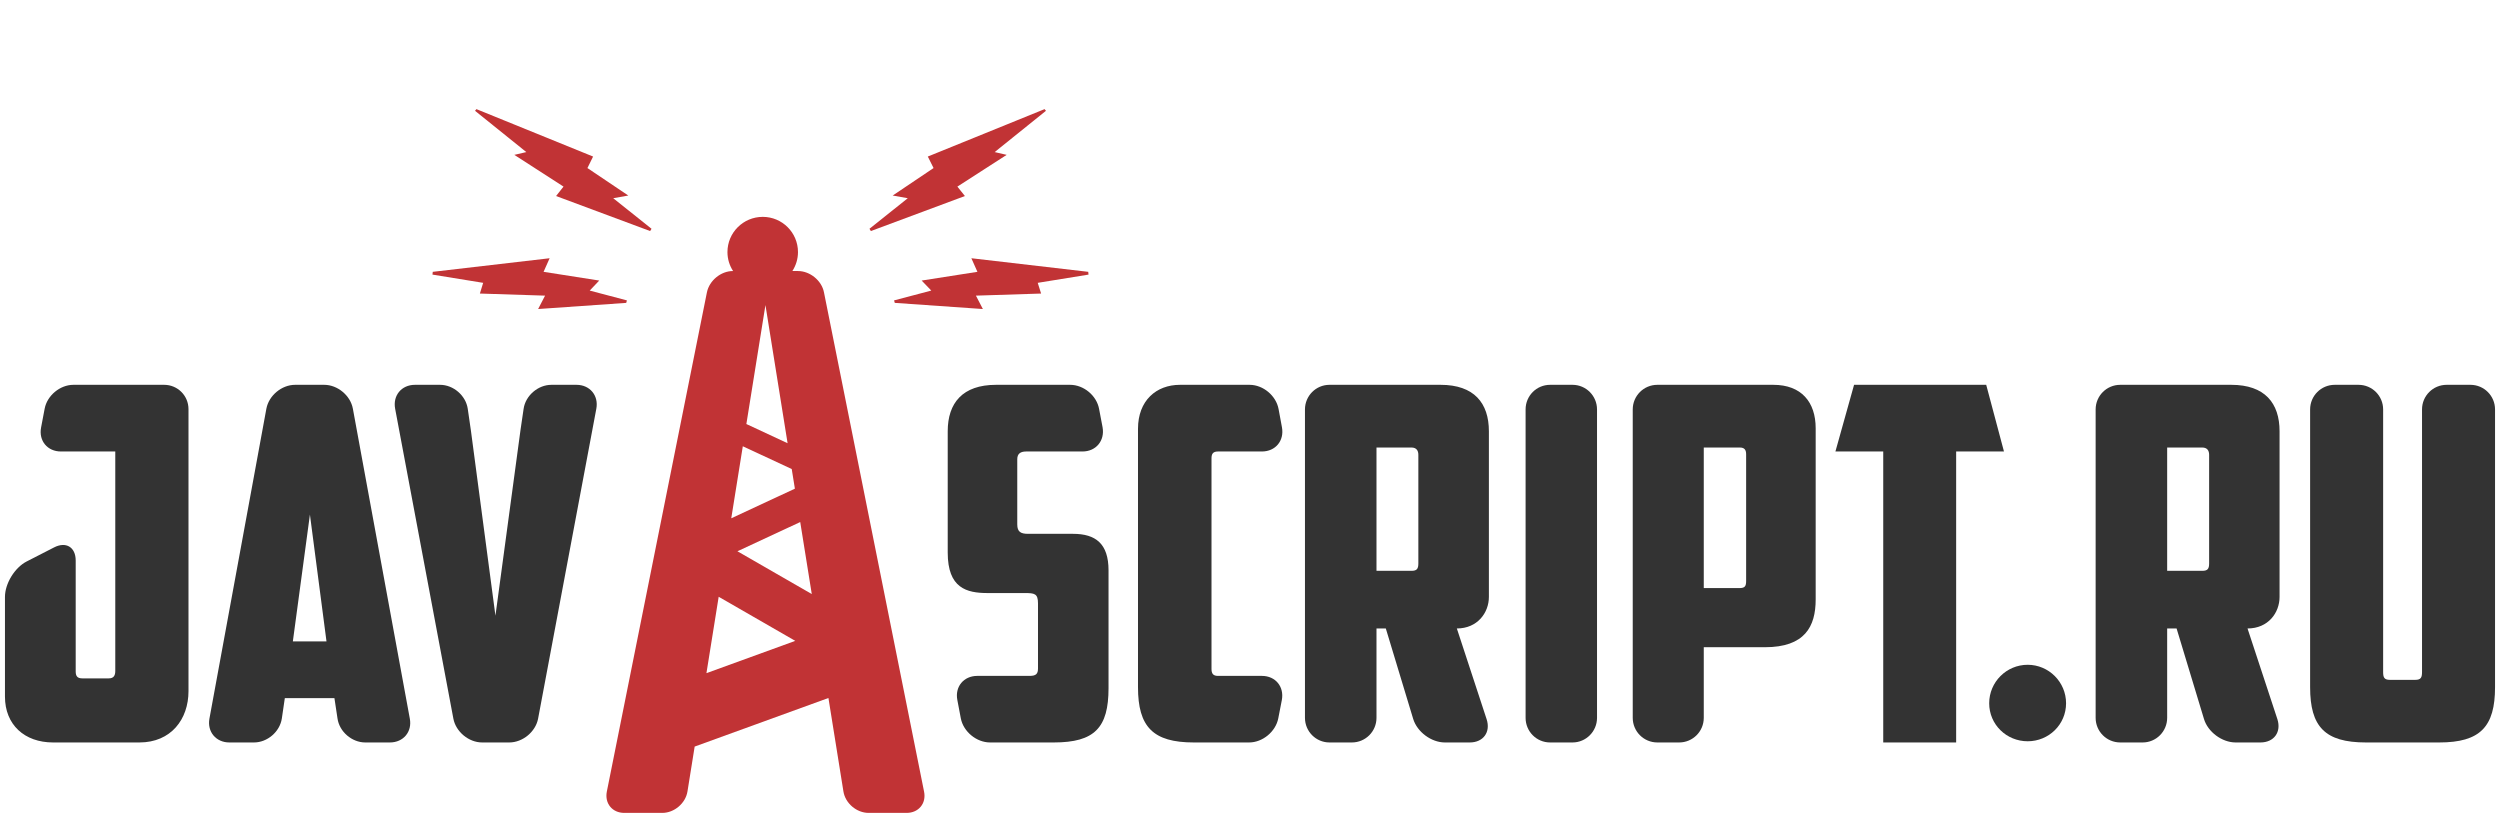
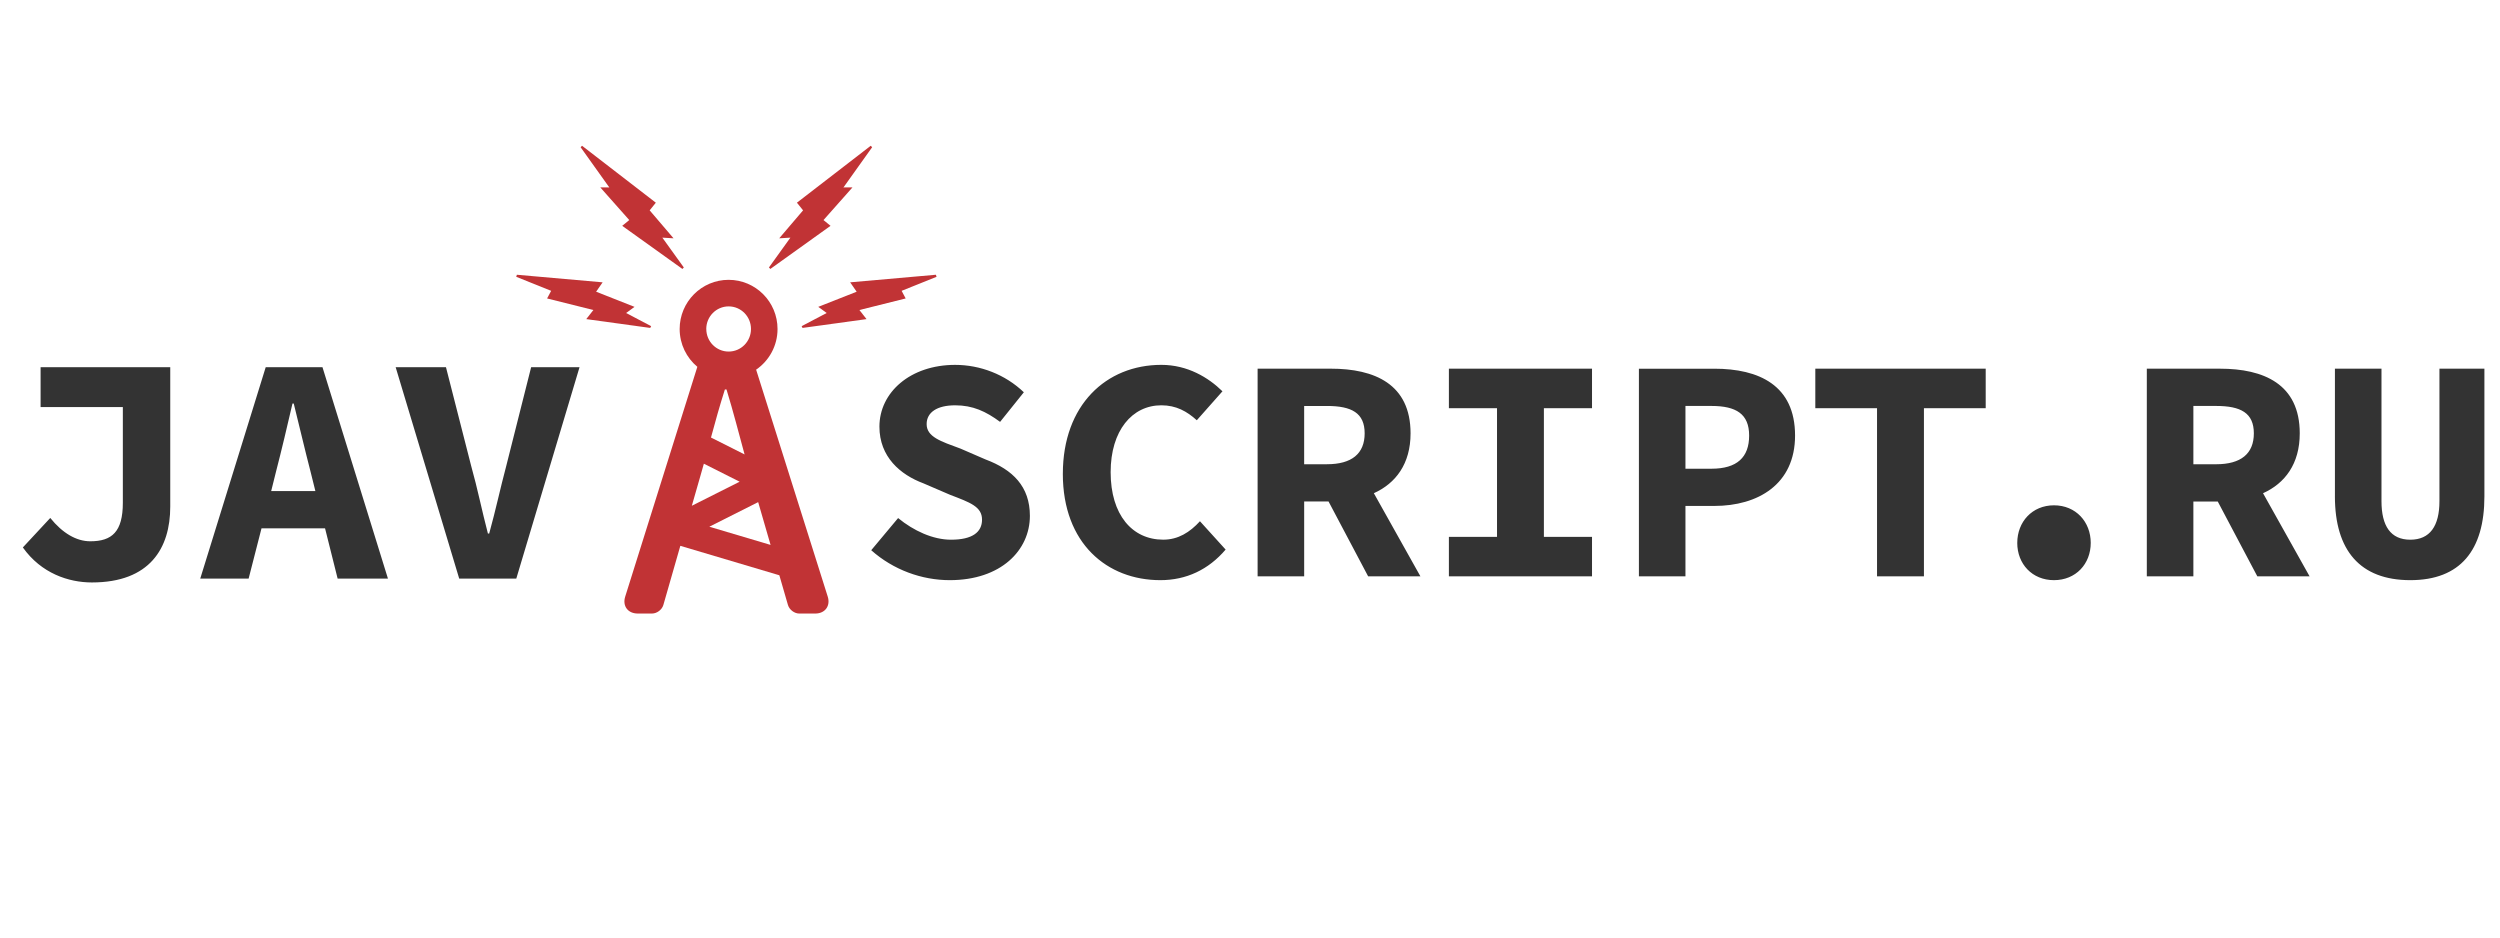
- <svg xmlns="http://www.w3.org/2000/svg" xmlns:xlink="http://www.w3.org/1999/xlink" width="252px" height="82px" viewBox="0 0 252 82" version="1.1">
+ <svg xmlns="http://www.w3.org/2000/svg" xmlns:xlink="http://www.w3.org/1999/xlink" width="160" height="60" viewBox="0 0 160 60">
  <style>
        a {
            cursor: pointer;
        }
    </style>
-   <defs />
  <a xlink:href="/" target="_top">
-     <g id="Other" stroke="none" stroke-width="1" fill="none" fill-rule="evenodd">
-       <g id="Logo" transform="translate(-86, -30)">
-         <g id="Group" transform="translate(86, 31)">
-           <path d="M93.147,78.8 L83.057,28.47 C82.827,27.28 81.647,26.32 80.437,26.32 L79.871,26.32 C80.225,25.768 80.437,25.115 80.437,24.41 C80.437,22.45 78.847,20.86 76.887,20.86 C74.917,20.86 73.327,22.45 73.327,24.41 C73.327,25.115 73.538,25.768 73.893,26.32 L73.877,26.32 C72.667,26.32 71.497,27.28 71.257,28.47 L61.167,78.8 C60.937,79.98 61.717,80.94 62.927,80.94 L66.757,80.94 C67.967,80.94 69.107,79.97 69.297,78.78 L70.022,74.255 L83.506,69.358 L85.017,78.78 C85.207,79.97 86.347,80.94 87.557,80.94 L91.387,80.94 C92.597,80.94 93.387,79.98 93.147,78.8 L93.147,78.8 Z M80.124,48.258 L73.711,51.243 L74.875,43.984 L79.807,46.279 L80.124,48.258 L80.124,48.258 Z M77.157,29.751 L79.389,43.677 L75.234,41.743 L77.157,29.751 L77.157,29.751 Z M71.209,66.855 L72.443,59.155 L80.163,63.6 L71.209,66.855 L71.209,66.855 Z M74.333,54.567 L80.663,51.622 L81.827,58.882 L74.333,54.567 L74.333,54.567 Z" id="Lighthouse" fill="#C13335" />
-           <path d="M0.5,59.17 C0.5,57.82 1.48,56.22 2.68,55.6 L5.45,54.18 C6.65,53.56 7.63,54.15 7.63,55.5 L7.63,66.68 C7.63,67.13 7.78,67.38 8.29,67.38 L10.97,67.38 C11.47,67.38 11.62,67.08 11.62,66.63 L11.62,44.51 L6.14,44.51 C4.78,44.51 3.89,43.43 4.14,42.1 L4.5,40.2 C4.75,38.87 6.05,37.79 7.4,37.79 L16.55,37.79 C17.91,37.79 19,38.89 19,40.24 L19,68.67 C19,71.5 17.24,73.84 14.05,73.84 L5.35,73.84 C2.47,73.84 0.5,72.05 0.5,69.22 L0.5,59.17" id="J" fill="#333333" />
-           <path d="M29.52,63.65 L32.91,63.65 L31.24,50.87 L29.52,63.65 L29.52,63.65 Z M28.71,69.37 L28.41,71.42 C28.21,72.76 26.95,73.84 25.6,73.84 L23.12,73.84 C21.77,73.84 20.87,72.76 21.11,71.44 L26.85,40.2 C27.1,38.87 28.39,37.79 29.75,37.79 L32.68,37.79 C34.03,37.79 35.33,38.87 35.57,40.2 L41.31,71.44 C41.56,72.76 40.66,73.84 39.3,73.84 L36.82,73.84 C35.47,73.84 34.21,72.76 34.02,71.42 L33.71,69.37 L28.71,69.37 L28.71,69.37 Z" id="A" fill="#333333" />
-           <path d="M52.78,40.21 C52.97,38.88 54.23,37.79 55.58,37.79 L58.11,37.79 C59.46,37.79 60.36,38.87 60.11,40.2 L54.24,71.44 C53.99,72.76 52.69,73.84 51.33,73.84 L48.6,73.84 C47.25,73.84 45.95,72.76 45.7,71.44 L39.83,40.2 C39.58,38.87 40.47,37.79 41.83,37.79 L44.36,37.79 C45.71,37.79 46.96,38.88 47.15,40.21 L47.47,42.42 L49.94,61.06 L52.47,42.32 L52.78,40.21" id="V" fill="#333333" />
-           <path d="M99.8,73.84 C98.43,73.84 97.11,72.75 96.85,71.41 L96.5,69.56 C96.24,68.22 97.14,67.13 98.51,67.13 L103.78,67.13 C104.43,67.13 104.63,66.93 104.63,66.38 L104.63,59.82 C104.63,58.83 104.28,58.78 103.29,58.78 L99.56,58.78 C97.42,58.78 95.53,58.28 95.53,54.7 L95.53,42.47 C95.53,39.63 97.02,37.79 100.4,37.79 L107.87,37.79 C109.24,37.79 110.55,38.88 110.79,40.23 L111.14,42.07 C111.38,43.42 110.48,44.51 109.11,44.51 L103.44,44.51 C102.84,44.51 102.54,44.75 102.54,45.3 L102.54,51.86 C102.54,52.61 102.89,52.81 103.63,52.81 L108.16,52.81 C110.44,52.81 111.74,53.8 111.74,56.49 L111.74,68.37 C111.74,72.35 110.34,73.84 106.22,73.84 L99.8,73.84" id="S" fill="#333333" />
-           <path d="M120.33,73.84 C116.21,73.84 114.71,72.25 114.71,68.27 L114.71,42.22 C114.71,39.38 116.55,37.79 118.94,37.79 L125.96,37.79 C127.32,37.79 128.63,38.88 128.88,40.23 L129.22,42.07 C129.47,43.42 128.57,44.51 127.2,44.51 L122.77,44.51 C122.27,44.51 122.12,44.75 122.12,45.2 L122.12,66.43 C122.12,66.88 122.27,67.13 122.77,67.13 L127.2,67.13 C128.57,67.13 129.46,68.22 129.21,69.56 L128.85,71.41 C128.59,72.75 127.27,73.84 125.91,73.84 L120.33,73.84" id="C" fill="#333333" />
-           <path d="M138.75,44.11 L138.75,56.54 L142.27,56.54 C142.82,56.54 142.97,56.34 142.97,55.79 L142.97,44.85 C142.97,44.41 142.77,44.11 142.27,44.11 L138.75,44.11 L138.75,44.11 Z M150.08,59.17 C150.08,60.76 148.93,62.35 146.85,62.35 L149.85,71.49 C150.28,72.79 149.52,73.84 148.15,73.84 L145.64,73.84 C144.28,73.84 142.85,72.78 142.45,71.47 L139.69,62.35 L138.75,62.35 L138.75,71.36 C138.75,72.73 137.64,73.84 136.27,73.84 L134.01,73.84 C132.65,73.84 131.54,72.73 131.54,71.36 L131.54,40.27 C131.54,38.9 132.65,37.79 134.01,37.79 L145.21,37.79 C148.59,37.79 150.08,39.63 150.08,42.47 L150.08,59.17 L150.08,59.17 Z" id="R" fill="#333333" />
-           <path d="M153.78,40.27 C153.78,38.9 154.88,37.79 156.25,37.79 L158.51,37.79 C159.87,37.79 160.98,38.9 160.98,40.27 L160.98,71.36 C160.98,72.73 159.87,73.84 158.51,73.84 L156.25,73.84 C154.88,73.84 153.78,72.73 153.78,71.36 L153.78,40.27" id="I" fill="#333333" />
-           <path d="M171.74,44.11 L171.74,58.28 L175.32,58.28 C175.91,58.28 176.01,58.08 176.01,57.53 L176.01,44.8 C176.01,44.36 175.86,44.11 175.37,44.11 L171.74,44.11 L171.74,44.11 Z M178.75,37.79 C181.58,37.79 183.02,39.53 183.02,42.17 L183.02,59.42 C183.02,62.16 181.93,64.24 177.9,64.24 L171.74,64.24 L171.74,71.36 C171.74,72.73 170.63,73.84 169.26,73.84 L167.06,73.84 C165.69,73.84 164.58,72.73 164.58,71.36 L164.58,40.27 C164.58,38.9 165.69,37.79 167.06,37.79 L178.75,37.79 L178.75,37.79 Z" id="P" fill="#333333" />
-           <path d="M200.21,37.79 L202,44.51 L197.18,44.51 L197.18,73.84 L189.83,73.84 L189.83,44.51 L185.01,44.51 L186.89,37.79 L200.21,37.79" id="T" fill="#333333" />
-           <path d="M204.39,66.01 C206.52,66.01 208.26,67.75 208.26,69.89 C208.26,72.03 206.52,73.72 204.39,73.72 C202.25,73.72 200.51,72.03 200.51,69.89 C200.51,67.75 202.25,66.01 204.39,66.01" id="Dot" fill="#333333" />
-           <path d="M218.45,44.11 L218.45,56.54 L221.98,56.54 C222.53,56.54 222.68,56.34 222.68,55.79 L222.68,44.85 C222.68,44.41 222.48,44.11 221.98,44.11 L218.45,44.11 L218.45,44.11 Z M229.78,59.17 C229.78,60.76 228.64,62.35 226.55,62.35 L229.56,71.49 C229.98,72.79 229.22,73.84 227.85,73.84 L225.35,73.84 C223.98,73.84 222.55,72.78 222.16,71.47 L219.4,62.35 L218.45,62.35 L218.45,71.36 C218.45,72.73 217.34,73.84 215.98,73.84 L213.72,73.84 C212.35,73.84 211.24,72.73 211.24,71.36 L211.24,40.27 C211.24,38.9 212.35,37.79 213.72,37.79 L224.91,37.79 C228.29,37.79 229.78,39.63 229.78,42.47 L229.78,59.17 L229.78,59.17 Z" id="R2" fill="#333333" />
-           <path d="M238.48,73.84 C234.35,73.84 232.86,72.25 232.86,68.27 L232.86,40.27 C232.86,38.9 233.97,37.79 235.34,37.79 L237.74,37.79 C239.11,37.79 240.22,38.9 240.22,40.27 L240.22,66.73 C240.22,67.28 240.32,67.53 240.91,67.53 L243.45,67.53 C244.04,67.53 244.14,67.28 244.14,66.73 L244.14,40.27 C244.14,38.9 245.25,37.79 246.62,37.79 L249.02,37.79 C250.39,37.79 251.5,38.9 251.5,40.27 L251.5,68.27 C251.5,72.25 250.01,73.84 245.88,73.84 L238.48,73.84" id="U" fill="#333333" />
-           <path d="M96.503,17.81 L97.263,18.76 L87.783,22.29 L87.643,22.06 L91.503,18.98 L89.983,18.71 L94.103,15.94 L93.523,14.78 L105.293,10 L105.433,10.17 L100.263,14.33 L101.473,14.61 L96.503,17.81" id="Ray-right-top" fill="#C13335">
-             <animate attributeName="opacity" from="1" to="0" dur="1s" begin="overlay.mouseover" end="overlay.mouseout" repeatCount="indefinite" />
-             <animateMotion from="0,0" to="15,-10" dur="1s" begin="overlay.mouseover" end="overlay.mouseout" repeatCount="indefinite" />
-           </path>
-           <path d="M93.873,28.29 L92.903,27.28 L98.523,26.4 L97.913,25.03 L109.693,26.4 L109.723,26.68 L104.603,27.51 L104.943,28.59 L98.373,28.8 L99.073,30.15 L90.193,29.53 L90.123,29.28 L93.873,28.29" id="Ray-right-bottom" fill="#C13335">
-             <animate attributeName="opacity" from="1" to="0" dur="1s" begin="overlay.mouseover" end="overlay.mouseout" repeatCount="indefinite" />
-             <animateMotion from="0,0" to="15,-6" dur="1s" begin="overlay.mouseover" end="overlay.mouseout" repeatCount="indefinite" />
-           </path>
-           <path d="M56.803,17.81 L56.053,18.76 L65.533,22.29 L65.673,22.06 L61.813,18.98 L63.333,18.71 L59.213,15.94 L59.783,14.78 L48.023,10 L47.883,10.17 L53.053,14.33 L51.843,14.61 L56.803,17.81" id="Ray-left-top" fill="#C13335">
-             <animate attributeName="opacity" from="1" to="0" dur="1s" begin="overlay.mouseover" end="overlay.mouseout" repeatCount="indefinite" />
-             <animateMotion from="0,0" to="-15,-10" dur="1s" begin="overlay.mouseover" end="overlay.mouseout" repeatCount="indefinite" />
-           </path>
-           <path d="M59.443,28.29 L60.403,27.28 L54.793,26.4 L55.403,25.03 L43.623,26.4 L43.593,26.68 L48.703,27.51 L48.373,28.59 L54.943,28.8 L54.243,30.15 L63.123,29.53 L63.193,29.28 L59.443,28.29" id="Ray-left-bottom" fill="#C13335">
-             <animate attributeName="opacity" from="1" to="0" dur="1s" begin="overlay.mouseover" end="overlay.mouseout" repeatCount="indefinite" />
-             <animateMotion from="0,0" to="-15,-6" dur="1s" begin="overlay.mouseover" end="overlay.mouseout" repeatCount="indefinite" />
-           </path>
-         </g>
-       </g>
+     <g fill="none" fill-rule="evenodd">
+       <path d="M40.273,14.084 L39.822,14.453 L43.674,17.212 L43.764,17.118 L42.390,15.209 L43.107,15.252 L41.579,13.462 L41.973,12.972 L37.250,9.329 L37.160,9.423 L38.996,11.996 L38.418,11.993 L40.273,14.084" fill="#C13335">
+         <animate attributeName="opacity" from="1" to="0" dur="1s" begin="overlay.mouseover" end="overlay.mouseout" repeatCount="indefinite" />
+         <animateMotion from="0,0" to="-10,-10" dur="1s" begin="overlay.mouseover" end="overlay.mouseout" repeatCount="indefinite" />
+       </path>
+       <path d="M40.071,20.032 L40.609,19.639 L38.152,18.670 L38.568,18.069 L33.081,17.584 L33.039,17.716 L35.274,18.613 L35.014,19.101 L37.976,19.841 L37.521,20.423 L41.615,20.987 L41.673,20.874 L40.071,20.032" fill="#C13335">
+         <animate attributeName="opacity" from="1" to="0" dur="1s" begin="overlay.mouseover" end="overlay.mouseout" repeatCount="indefinite" />
+         <animateMotion from="0,0" to="-10,-6" dur="1s" begin="overlay.mouseover" end="overlay.mouseout" repeatCount="indefinite" />
+       </path>
+       <path d="M52.326,14.084 L51.876,14.453 L55.727,17.212 L55.818,17.118 L54.444,15.209 L55.160,15.252 L53.633,13.462 L54.027,12.972 L49.303,9.329 L49.213,9.423 L51.049,11.996 L50.471,11.993 L52.326,14.084" fill="#C13335" transform="translate(52.515, 13.271) scale(-1, 1) translate(-52.515, -13.271) ">
+         <animate attributeName="opacity" from="1" to="0" dur="1s" begin="overlay.mouseover" end="overlay.mouseout" repeatCount="indefinite" />
+         <animateMotion from="0,0" to="10,-10" dur="1s" begin="overlay.mouseover" end="overlay.mouseout" repeatCount="indefinite" />
+       </path>
+       <path d="M58.337,20.032 L58.876,19.639 L56.418,18.670 L56.834,18.069 L51.347,17.584 L51.305,17.716 L53.540,18.613 L53.281,19.101 L56.242,19.841 L55.787,20.423 L59.882,20.987 L59.939,20.874 L58.337,20.032" fill="#C13335" transform="translate(55.622, 19.286) scale(-1, 1) translate(-55.622, -19.286) ">
+         <animate attributeName="opacity" from="1" to="0" dur="1s" begin="overlay.mouseover" end="overlay.mouseout" repeatCount="indefinite" />
+         <animateMotion from="0,0" to="10,-6" dur="1s" begin="overlay.mouseover" end="overlay.mouseout" repeatCount="indefinite" />
+       </path>
+       <path d="M1.463 35.037c1.177 1.66 2.93 2.24 4.417 2.24 3.716 0 5.016-2.2 5.016-4.855V23.5H2.598v2.552h5.264v6.12c0 1.87-.702 2.47-2.085 2.47-.887 0-1.775-.518-2.56-1.493l-1.754 1.887zm15.893-3.61l.31-1.246c.35-1.347.722-2.924 1.053-4.356h.08c.352 1.41.724 3.01 1.075 4.357l.31 1.246h-2.83zm4.252 5.602h3.22l-4.19-13.53h-3.632l-4.19 13.53h3.096l.825-3.217h4.066l.805 3.216zm7.782 0h3.653L37.09 23.5h-3.097l-1.59 6.308c-.392 1.473-.68 2.843-1.094 4.337h-.083c-.392-1.494-.66-2.864-1.074-4.337l-1.61-6.308h-3.22l4.067 13.53zM55.758 35.214c1.42 1.263 3.243 1.916 5.027 1.916 3.283 0 5.128-1.916 5.128-4.117 0-1.875-1.095-2.956-2.838-3.608l-1.6-.693c-1.278-.47-2.17-.754-2.17-1.57 0-.753.67-1.202 1.824-1.202 1.134 0 1.965.388 2.877 1.06l1.52-1.895c-1.195-1.142-2.796-1.753-4.398-1.753-2.86 0-4.845 1.753-4.845 3.954 0 1.936 1.338 3.077 2.817 3.628l1.703.733c1.277.49 2.047.755 2.047 1.59 0 .795-.608 1.284-1.986 1.284-1.156 0-2.392-.57-3.385-1.385l-1.722 2.06zm12.263-4.892c0 4.464 2.838 6.808 6.243 6.808 1.662 0 3.08-.673 4.176-1.957l-1.643-1.814c-.65.712-1.4 1.18-2.35 1.18-1.988 0-3.366-1.59-3.366-4.32 0-2.67 1.38-4.28 3.244-4.28.953 0 1.642.388 2.27.958l1.642-1.854c-.892-.877-2.23-1.692-3.912-1.692-3.527 0-6.303 2.568-6.303 6.97zm15.445-4.34h1.46c1.58 0 2.412.447 2.412 1.752 0 1.304-.83 1.977-2.412 1.977h-1.46v-3.73zm7.44 10.903l-2.98-5.32c1.398-.63 2.35-1.875 2.35-3.83 0-3.16-2.31-4.14-5.107-4.14h-4.682v13.29h2.98v-4.79h1.56l2.534 4.79h3.344zm1.823 0h9.16v-2.527h-3.08v-8.234h3.08v-2.528h-9.16v2.528h3.08v8.234h-3.08v2.527zm12.16 0h2.98V32.38h1.845c2.797 0 5.17-1.385 5.17-4.503 0-3.22-2.312-4.28-5.17-4.28h-4.824v13.288zm2.98-6.89v-4.014h1.663c1.582 0 2.413.51 2.413 1.897 0 1.385-.77 2.12-2.412 2.12h-1.66zm12.263 6.89h3v-10.76h3.953v-2.53H116.18v2.53h3.95v10.76zm8.972-2.14c0 1.345.953 2.385 2.35 2.385 1.4 0 2.353-1.04 2.353-2.385 0-1.345-.953-2.405-2.352-2.405-1.398 0-2.35 1.06-2.35 2.405zm11.27-8.764h1.46c1.58 0 2.412.45 2.412 1.754s-.83 1.977-2.41 1.977h-1.46v-3.73zm7.44 10.905l-2.98-5.32c1.4-.63 2.35-1.875 2.35-3.83 0-3.16-2.31-4.14-5.106-4.14h-4.682v13.29h2.98v-4.79h1.56l2.533 4.79h3.345zm1.62-5.116c0 3.444 1.602 5.36 4.825 5.36 3.203 0 4.743-1.916 4.743-5.36v-8.174h-2.878v8.48c0 1.59-.608 2.465-1.865 2.465-1.256 0-1.844-.875-1.844-2.465v-8.48h-2.98v8.174z" fill="#333" />
+       <path d="M44.63 23.476l-4.617 14.707c-.188.598.166 1.083.804 1.083h.912c.314 0 .64-.245.727-.55l1.085-3.783 6.27 1.864.067.02.55 1.9c.088.302.41.55.725.55h1.022c.63 0 .988-.49.8-1.084l-4.583-14.525c.827-.567 1.37-1.522 1.37-2.602 0-1.737-1.4-3.147-3.132-3.147-1.73 0-3.132 1.41-3.132 3.146 0 .973.44 1.843 1.13 2.42zm4.687 11.4l-.794-2.74-3.126 1.574 3.92 1.165zm-5.04-2.507l.545-1.898c.078-.27.153-.534.225-.794l2.29 1.152-3.06 1.54zm1.226-4.367c.272-1.006.545-1.997.89-3.076h.103c.447 1.463.777 2.763 1.157 4.158l-2.065-1.04-.085-.042zm-.302-6.947c0-.8.643-1.446 1.432-1.446.79 0 1.43.646 1.43 1.446 0 .8-.64 1.445-1.43 1.445-.79 0-1.43-.645-1.43-1.444z" fill="#C13335" />
    </g>
-     <rect id="overlay" x="0" y="0" width="252" height="82" pointer-events="all" fill="none" />
+     <rect id="overlay" x="0" y="0" width="160" height="60" pointer-events="all" fill="none" />
  </a>
</svg>
